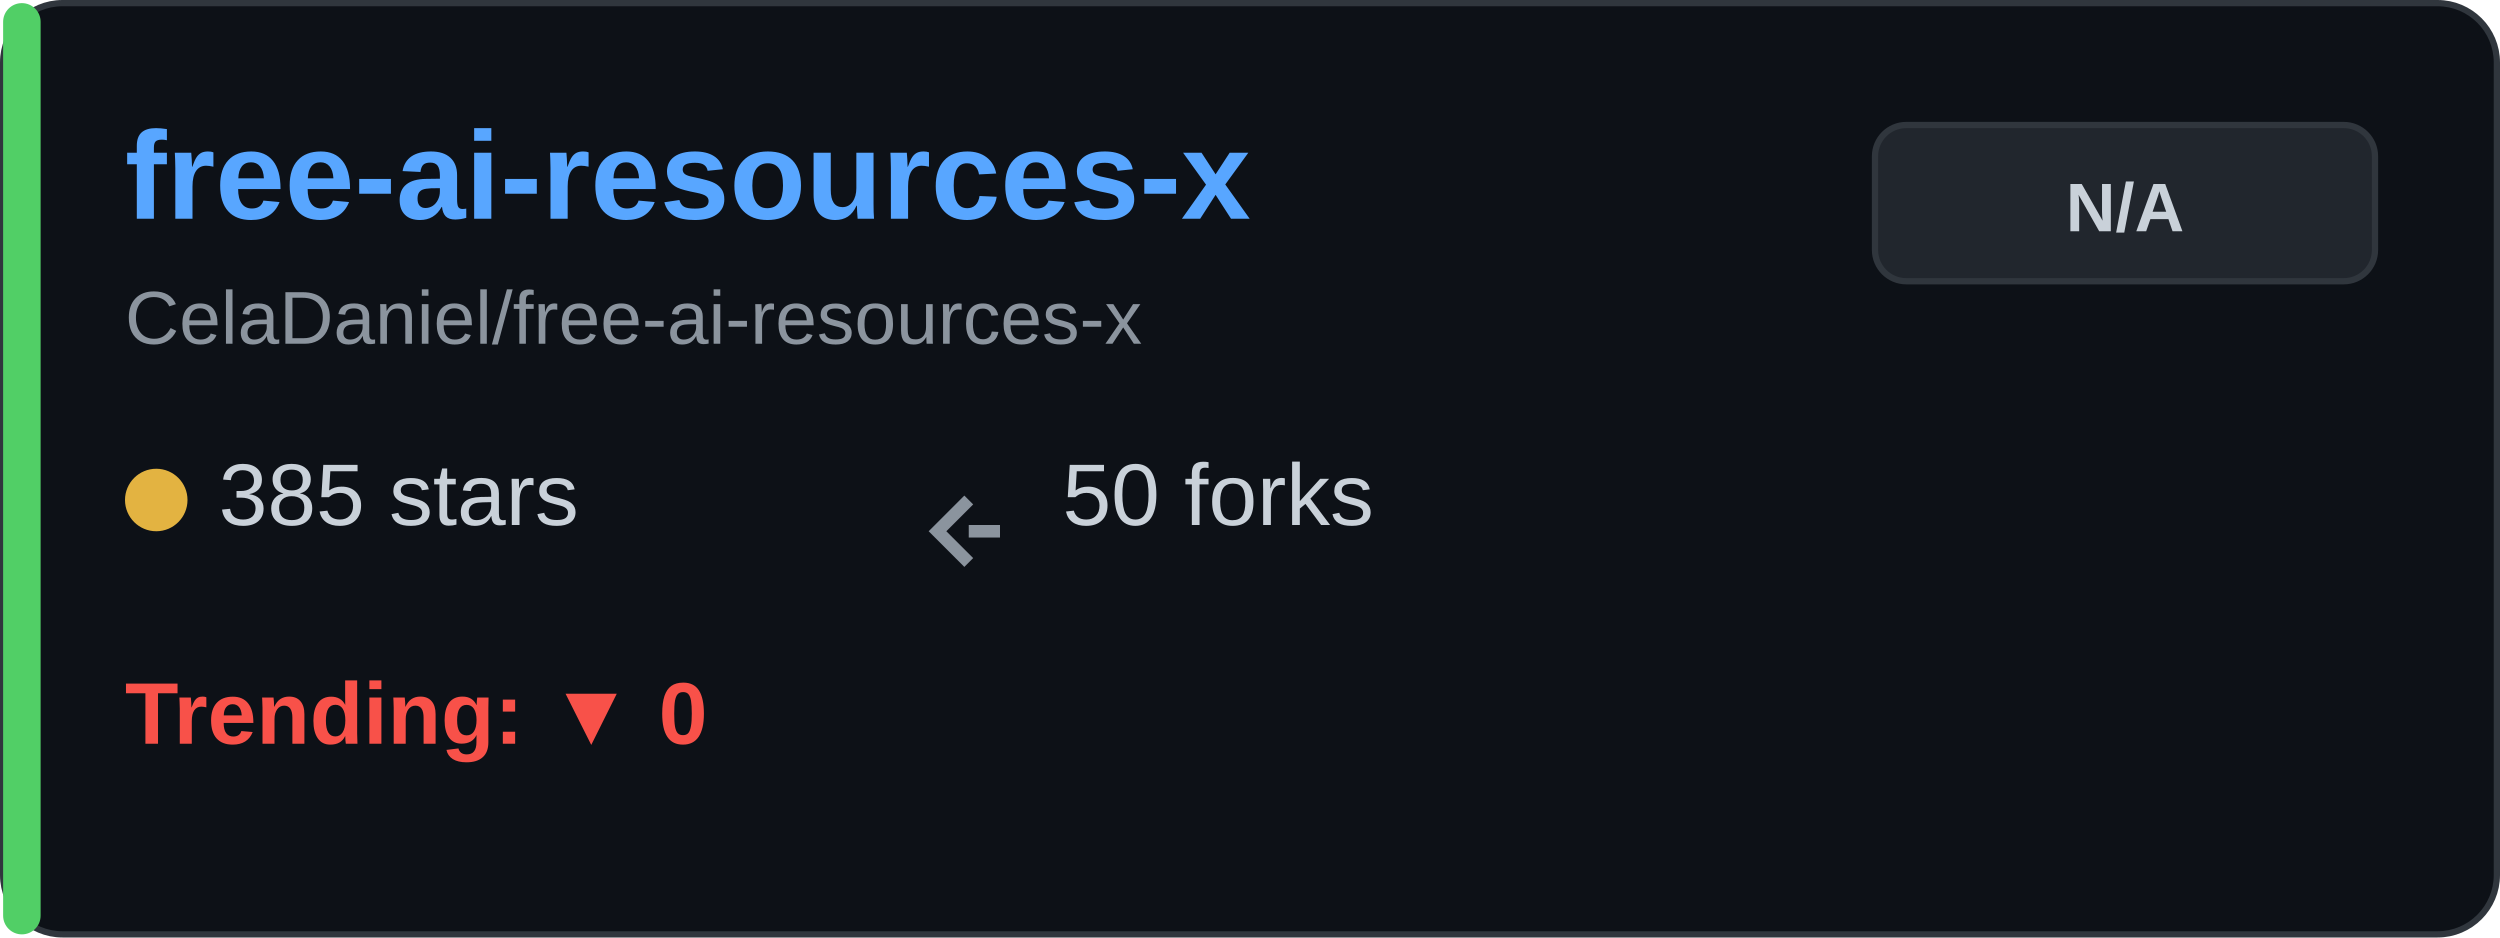
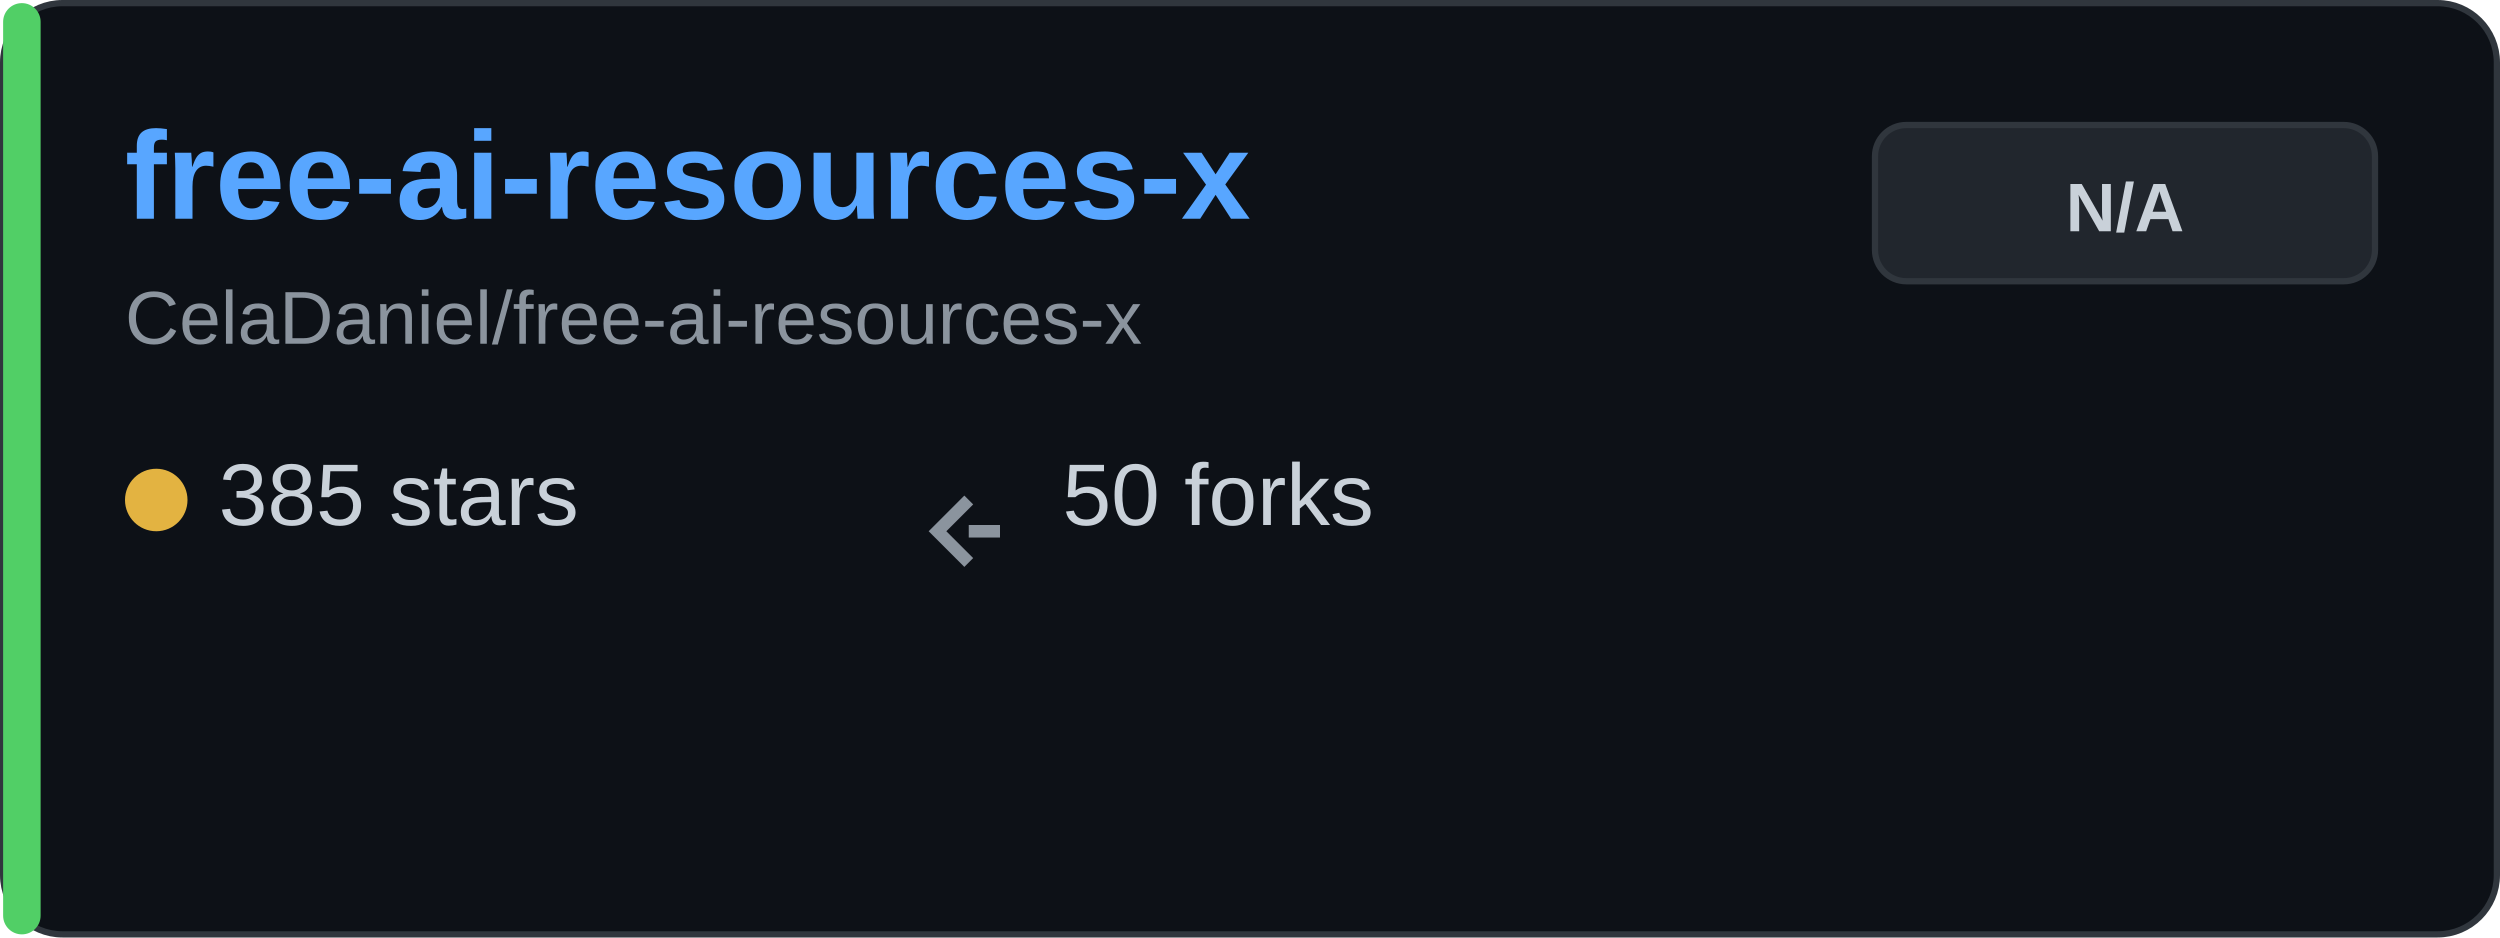
<svg xmlns="http://www.w3.org/2000/svg" width="400" height="150" viewBox="0 0 400 150" fill="none">
  <rect x="0.5" y="0.5" width="399" height="149" rx="9.5" fill="#0d1117" stroke="#30363d" />
  <rect x="0.5" y="0.5" width="6" height="149" rx="3" fill="#51cf66" />
  <text x="20" y="35" font-family="Arial, sans-serif" font-size="20" font-weight="bold" fill="#58a6ff">free-ai-resources-x</text>
  <text x="20" y="55" font-family="Arial, sans-serif" font-size="12" fill="#8b949e">CelaDaniel/free-ai-resources-x</text>
  <g transform="translate(20, 80)">
    <circle cx="5" cy="0" r="5" fill="#e3b341" />
    <text x="15" y="4" font-family="Arial, sans-serif" font-size="14" fill="#c9d1d9">385 stars</text>
  </g>
  <g transform="translate(150, 80)">
    <path d="M5 0 L0 5 L5 10 M5 5 L10 5" stroke="#8b949e" stroke-width="2" fill="none" />
    <text x="20" y="4" font-family="Arial, sans-serif" font-size="14" fill="#c9d1d9">50 forks</text>
  </g>
-   <g transform="translate(20, 115)">
-     <text x="0" y="4" font-family="Arial, sans-serif" font-size="14" font-weight="bold" fill="#f85149">Trending: ▼ 0</text>
-   </g>
  <rect x="300" y="20" width="80" height="25" rx="5" fill="#21262d" stroke="#30363d" />
  <text x="340" y="37" font-family="Arial, sans-serif" font-size="11" font-weight="bold" fill="#c9d1d9" text-anchor="middle">N/A</text>
</svg>
